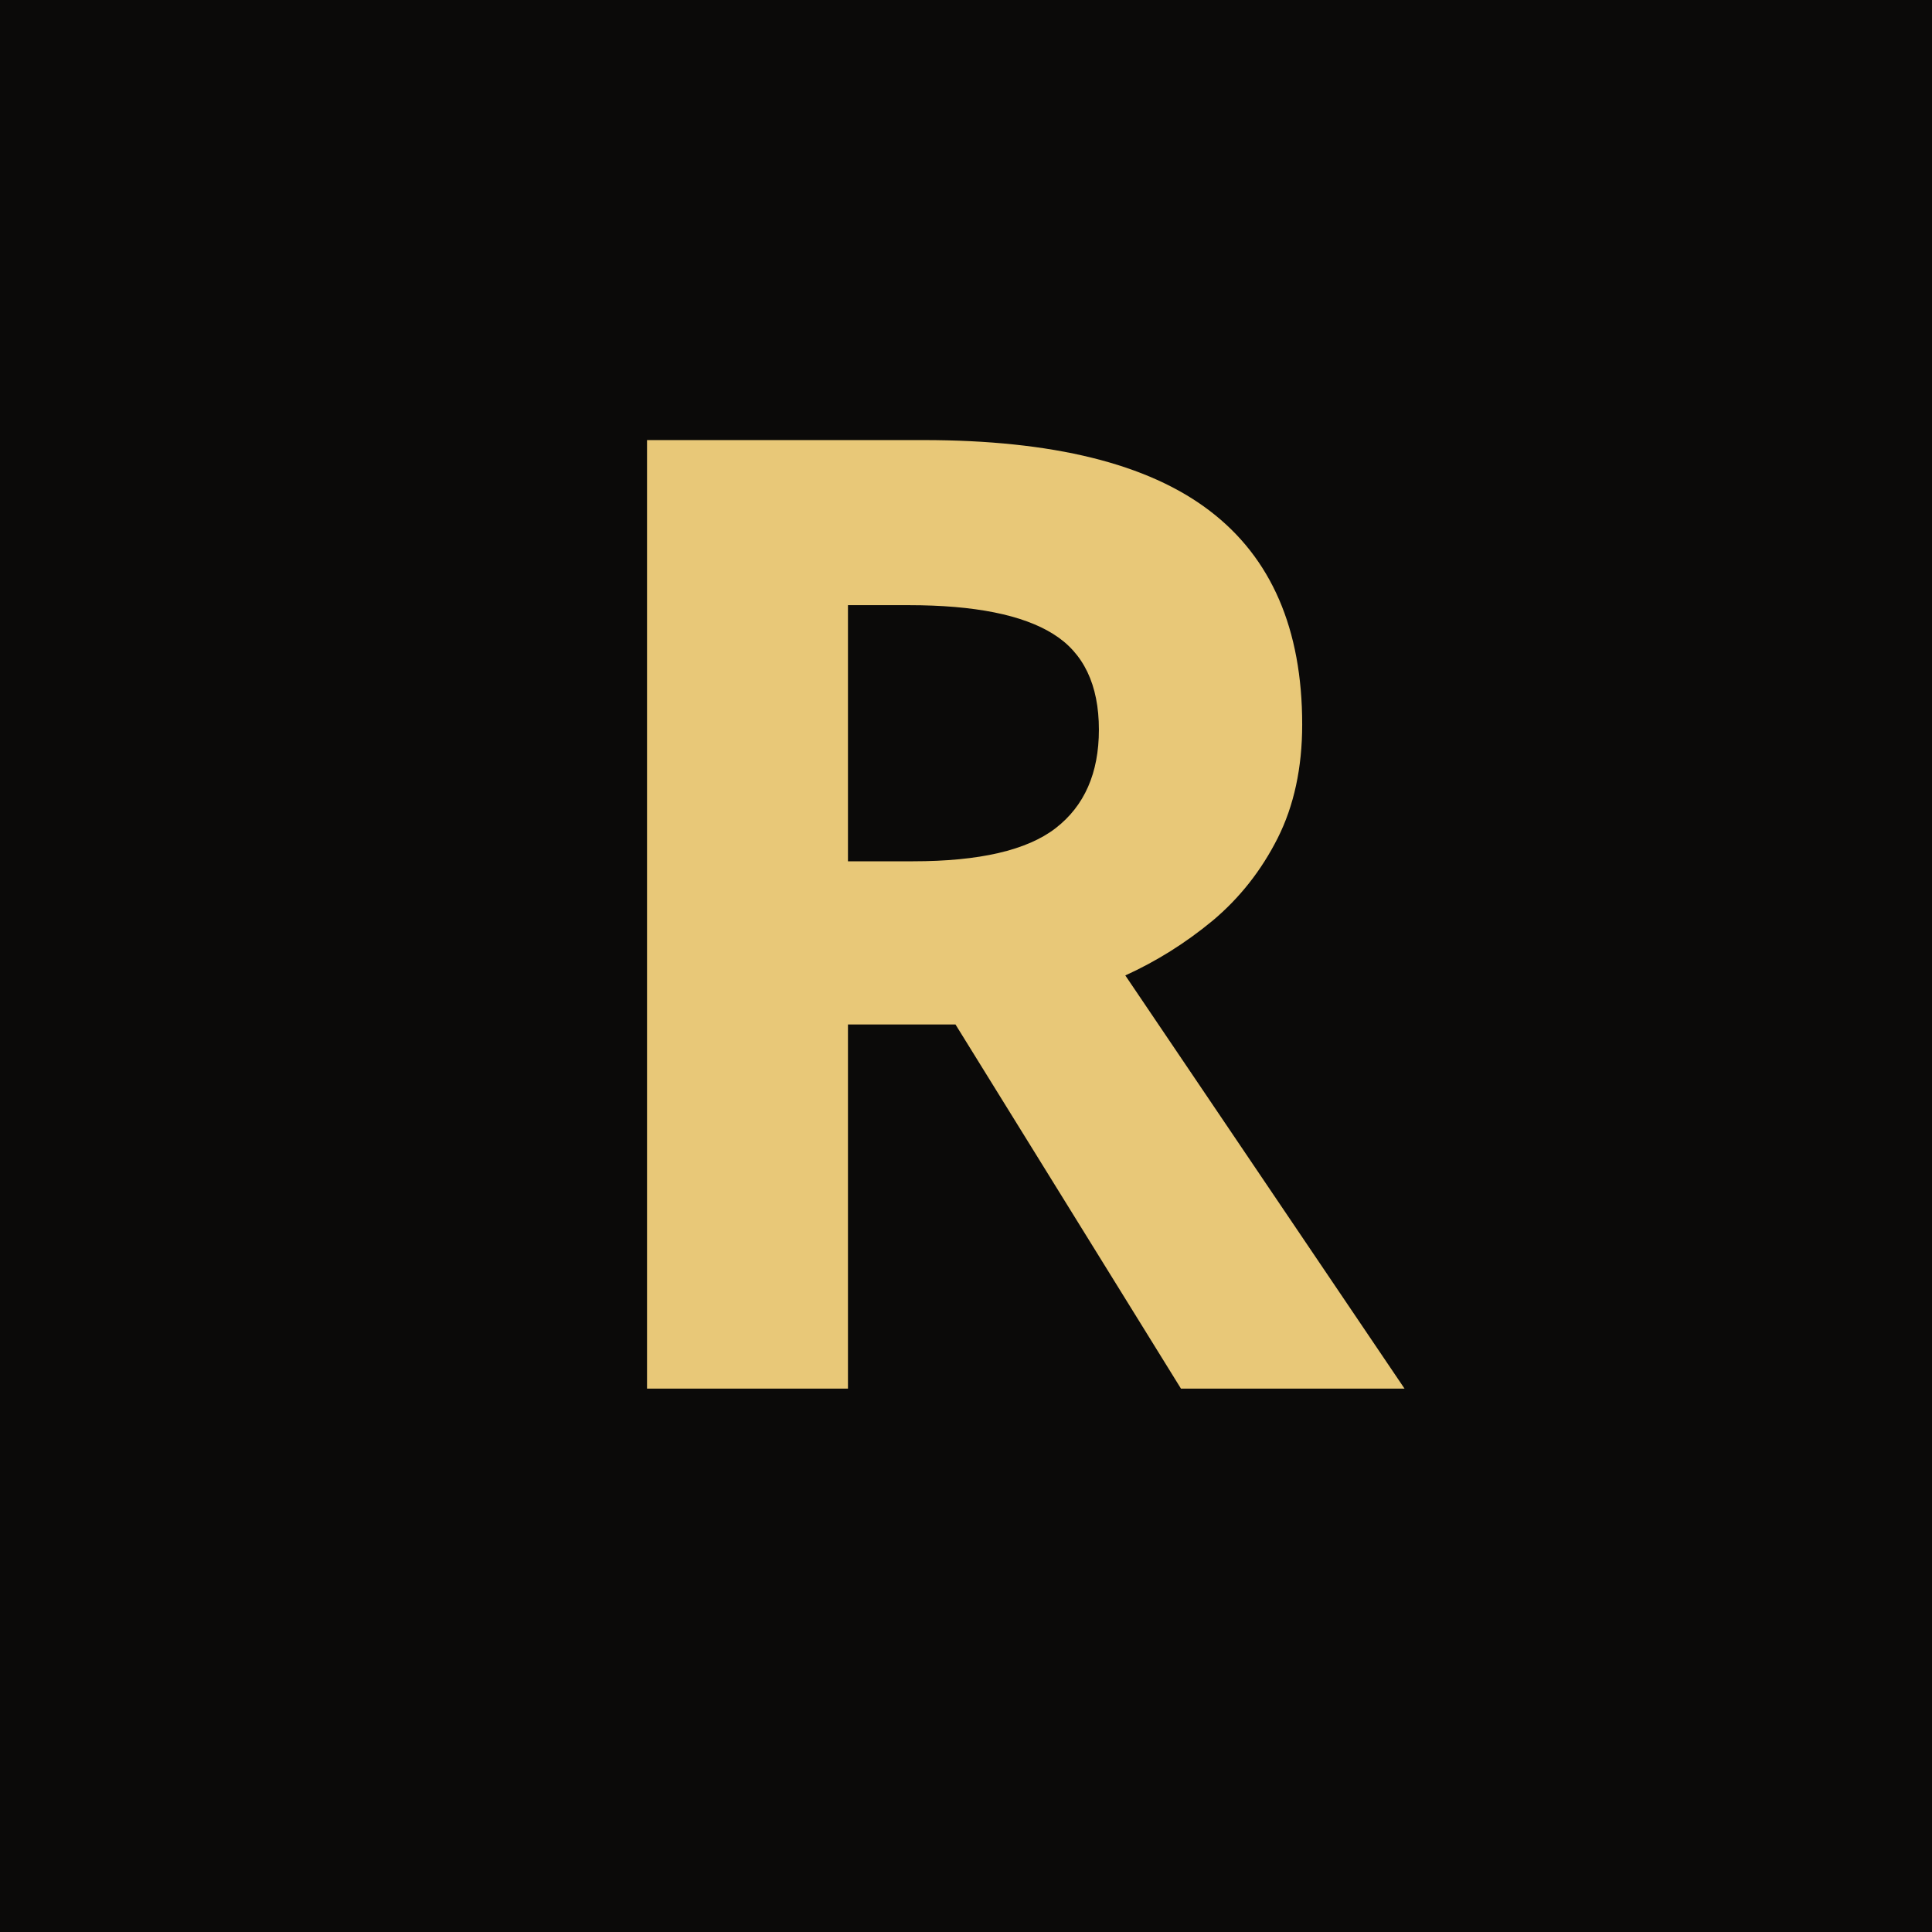
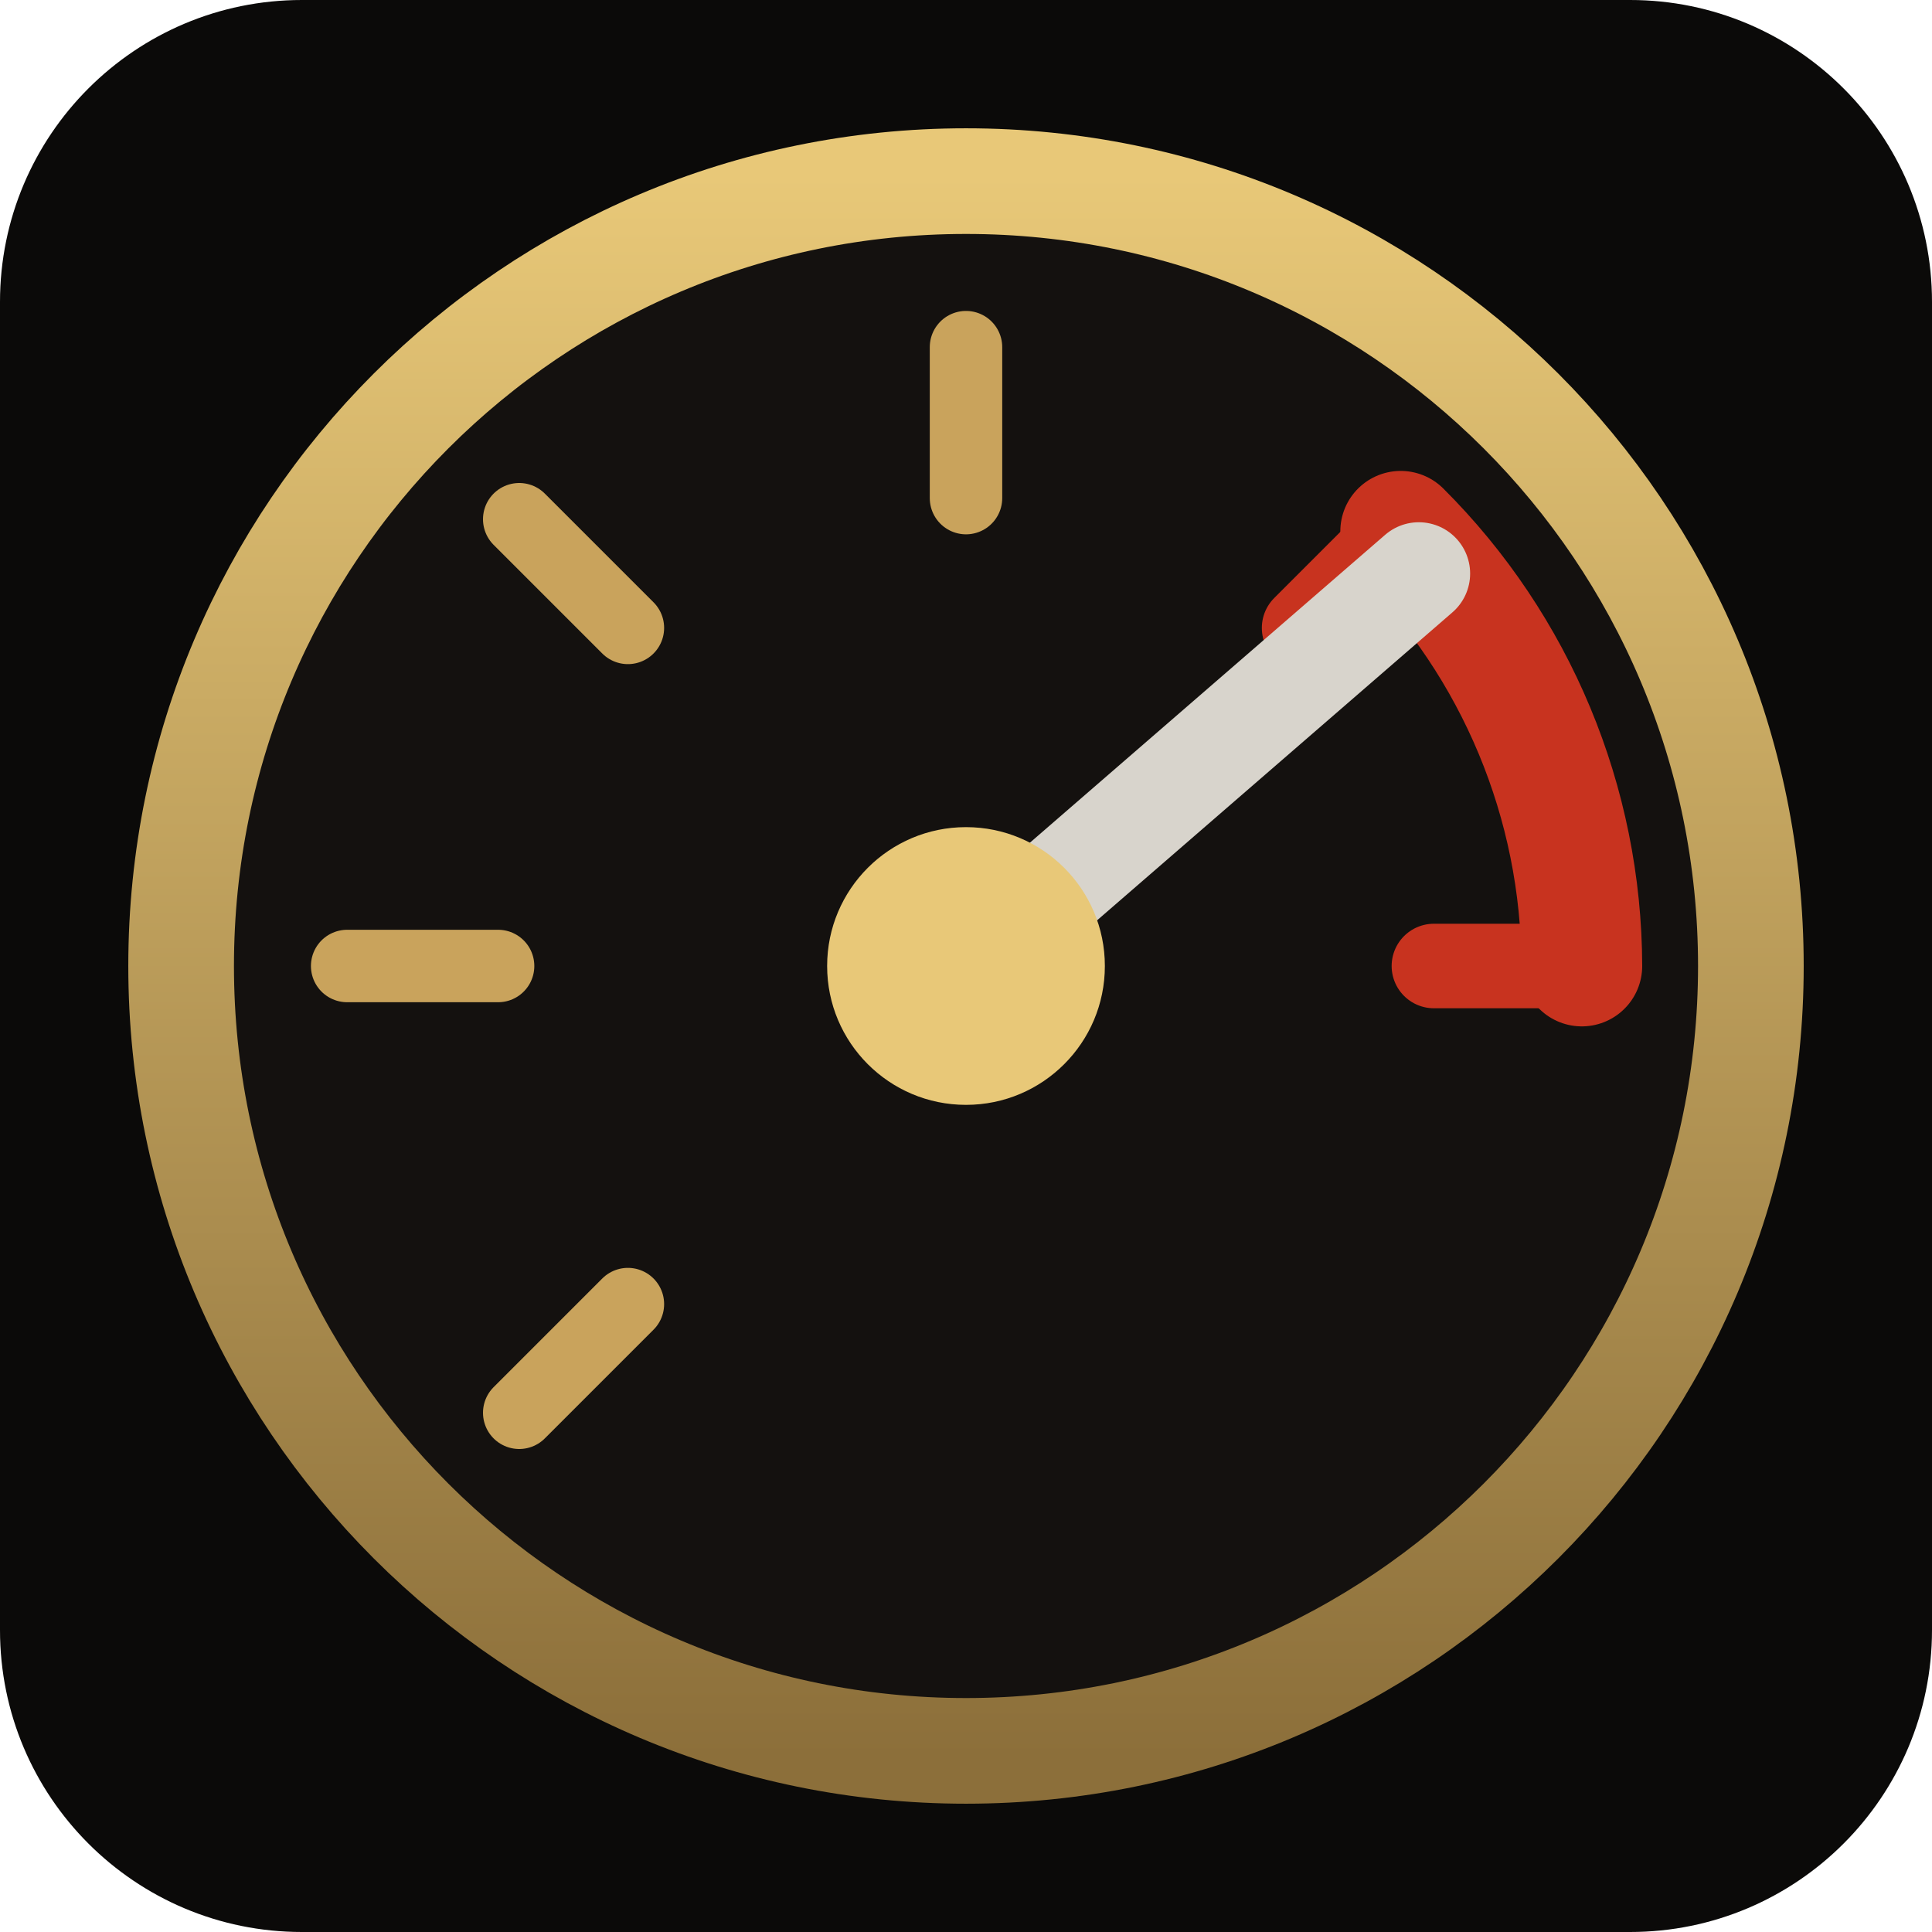
<svg xmlns="http://www.w3.org/2000/svg" viewBox="0 0 64 64">
-   <rect width="64" height="64" fill="#0b0a09" />
-   <text x="32" y="46" font-family="Bebas Neue, Arial Narrow, sans-serif" font-size="44" font-weight="700" text-anchor="middle" fill="#e8c878" letter-spacing="-2">R</text>
+   <defs>
+     <linearGradient id="brassEdge" x1="0" y1="0" x2="0" y2="1">
+       <stop offset="0" stop-color="#e8c878" />
+       <stop offset="1" stop-color="#8c6f3a" />
+     </linearGradient>
+   </defs>
+   <rect width="64" height="64" rx="10" fill="#0b0a09" />
+   <circle cx="32" cy="32" r="26" fill="#14110f" stroke="url(#brassEdge)" stroke-width="3.5" />
+   <g stroke="#c9a35c" stroke-width="2.4" stroke-linecap="round">
+     <line x1="17.2" y1="46.8" x2="20.8" y2="43.2" />
+     <line x1="11.5" y1="32" x2="16.5" y2="32" />
+     <line x1="17.2" y1="17.2" x2="20.8" y2="20.8" />
+     <line x1="32" y1="11.5" x2="32" y2="16.5" />
+   </g>
+   <g stroke="#c8331f" stroke-width="2.8" stroke-linecap="round">
+     <line x1="46.8" y1="17.2" x2="43.2" y2="20.8" />
+     <line x1="52.5" y1="32" x2="47.5" y2="32" />
+   </g>
+   <path d="M 46.4 17.6 A 20.4 20.4 0 0 1 52.4 32" fill="none" stroke="#c8331f" stroke-width="4" stroke-linecap="round" />
+   <line x1="32" y1="32" x2="47" y2="19" stroke="#d8d4cc" stroke-width="3.4" stroke-linecap="round" />
+   <circle cx="32" cy="32" r="4.6" fill="#e8c878" />
</svg>
